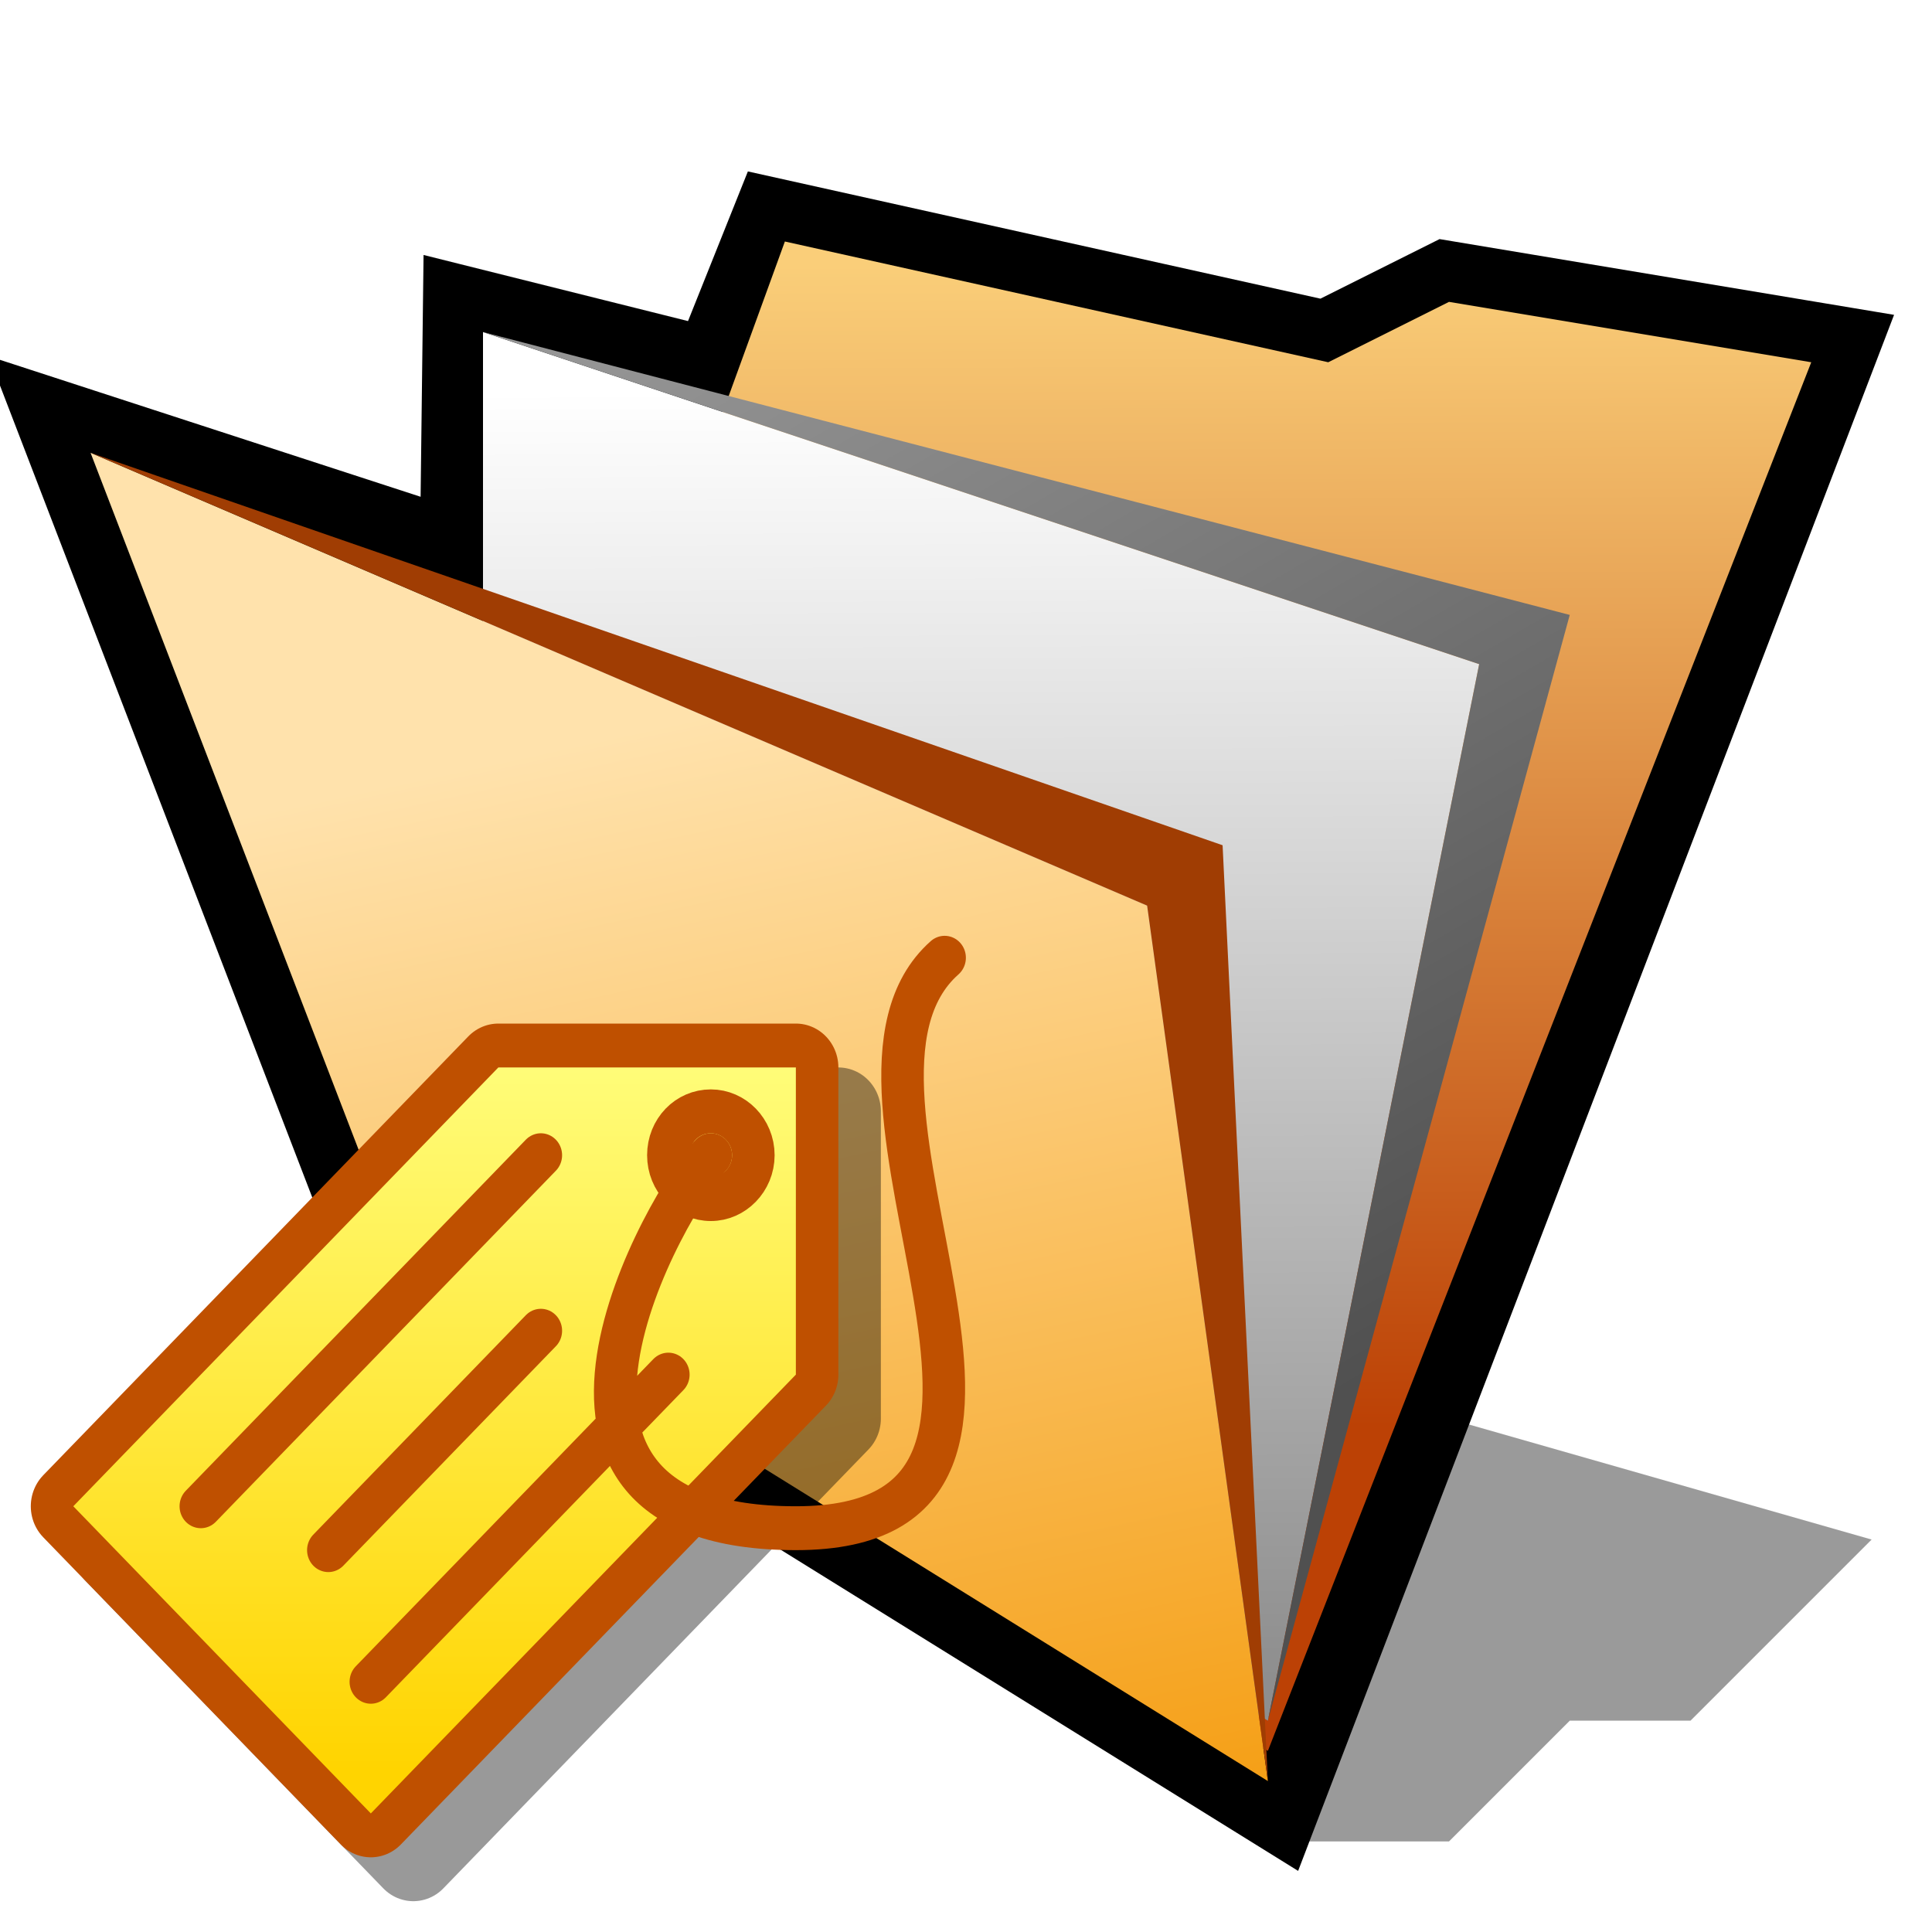
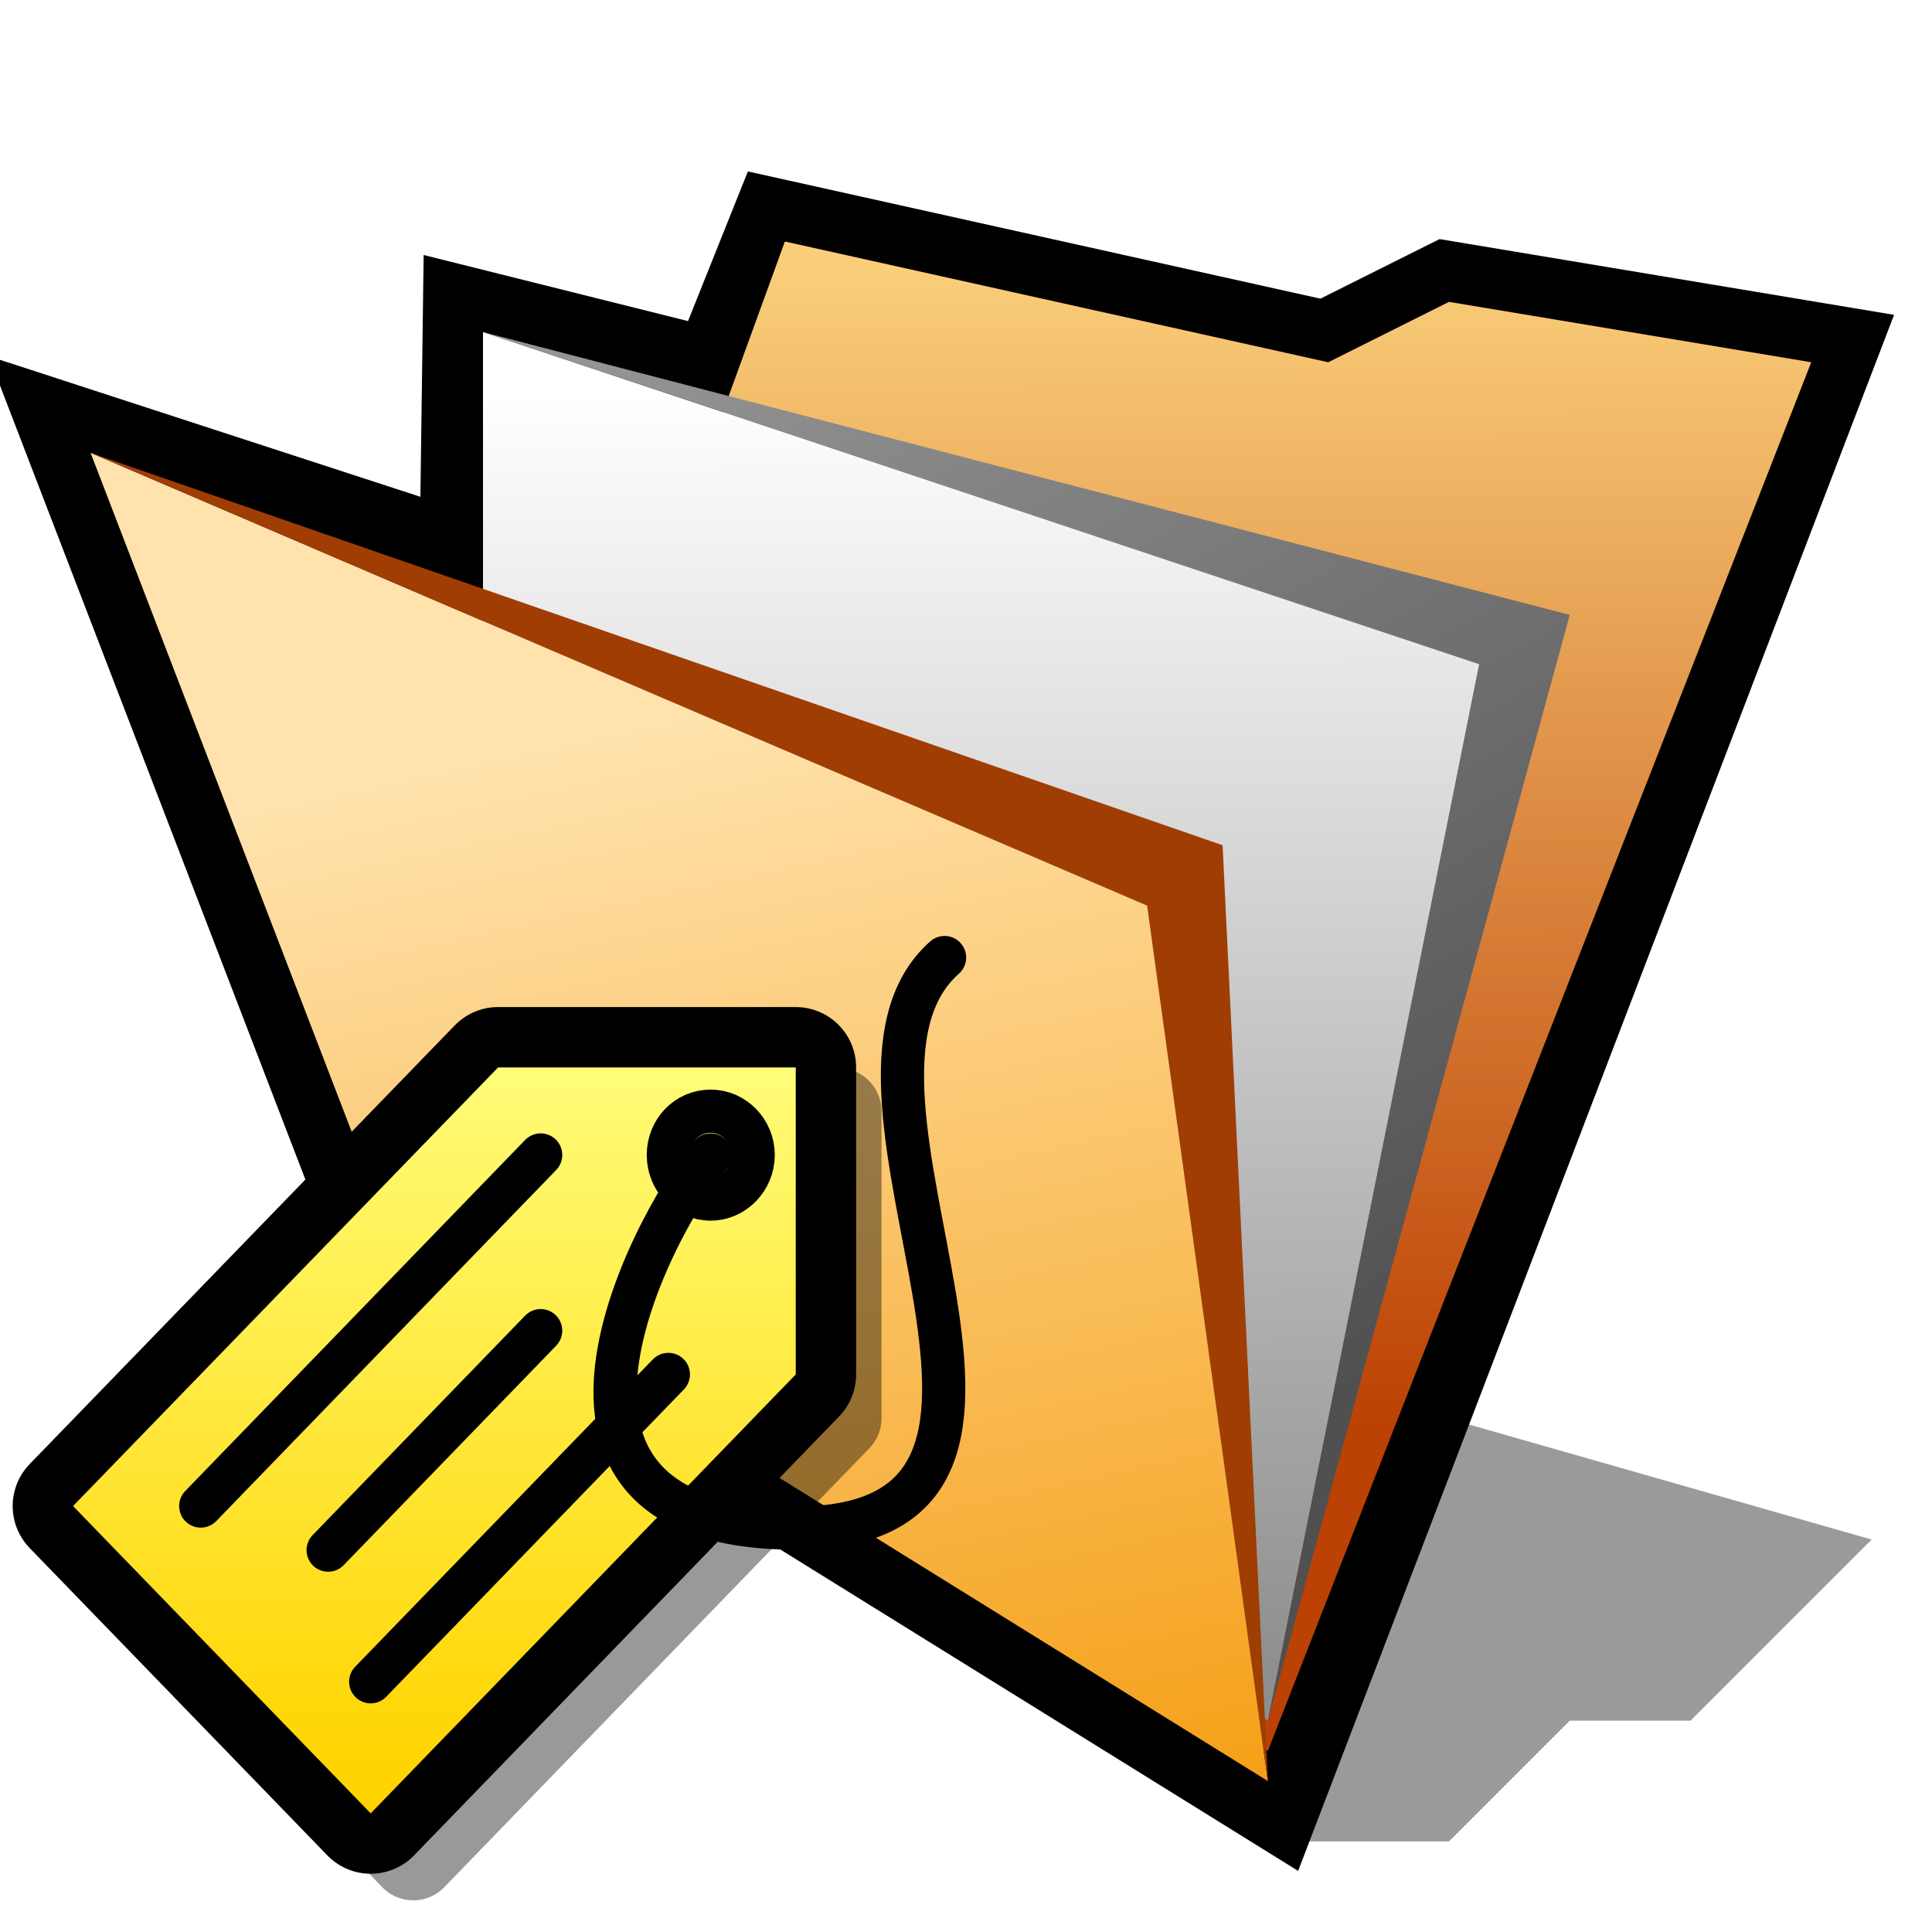
<svg xmlns="http://www.w3.org/2000/svg" version="1.1" width="64" height="64" color-interpolation="linearRGB">
  <g>
    <path style="fill:#010101; fill-opacity:0.396" d="M42 61H48L52 57H56L62 51L48 47L42 61z" />
-     <path style="fill:none; stroke:#000000; stroke-width:4" d="M3 15L13 41L42 59L60 12L48 10L44 12L26 8L24 13L16 11L15.9 19.2L3 15z" />
-     <linearGradient id="gradient0" gradientUnits="userSpaceOnUse" x1="102.59" y1="8.5" x2="102.73" y2="47.06">
+     <path style="fill:none; stroke:#000000; stroke-width:4" d="M3 15L13 41L42 59L60 12L48 10L44 12L26 8L24 13L16 11L15.89 19.2L3 15z" />
+     <linearGradient id="gradient0" gradientUnits="userSpaceOnUse" x1="102.58" y1="8.5" x2="102.73" y2="47.06">
      <stop offset="0" stop-color="#face79" />
      <stop offset="1" stop-color="#bc4105" />
    </linearGradient>
    <path style="fill:url(#gradient0)" d="M26 8L14 41L42 58L60 12L48 10L44 12L26 8z" />
-     <linearGradient id="gradient1" gradientUnits="userSpaceOnUse" x1="103.23" y1="12.68" x2="103.38" y2="55.34">
+     <linearGradient id="gradient1" gradientUnits="userSpaceOnUse" x1="103.23" y1="12.68" x2="103.37" y2="55.34">
      <stop offset="0" stop-color="#ffffff" />
      <stop offset="1" stop-color="#8e8e8e" />
    </linearGradient>
    <path style="fill:url(#gradient1)" d="M16 11V41L42 57L49 22L16 11z" />
-     <linearGradient id="gradient2" gradientUnits="userSpaceOnUse" x1="78.33" y1="-26.65" x2="101.45" y2="12.93">
+     <linearGradient id="gradient2" gradientUnits="userSpaceOnUse" x1="78.33" y1="-26.64" x2="101.44" y2="12.93">
      <stop offset="0" stop-color="#9a9a9a" />
      <stop offset="1" stop-color="#505050" />
    </linearGradient>
    <path style="fill:url(#gradient2)" d="M16 11L49 22L42 57L52 20.37L16 11z" />
    <linearGradient id="gradient3" gradientUnits="userSpaceOnUse" x1="88.51" y1="9.59" x2="97.54" y2="51.29">
      <stop offset="0" stop-color="#ffe2ac" />
      <stop offset="1" stop-color="#f49806" />
    </linearGradient>
    <path style="fill:url(#gradient3)" d="M3 15L13 41L42 59L38 30L3 15z" />
    <path style="fill:#a03d03" d="M3 15L38 30L42 59L40.5 28L3 15z" />
-     <path style="fill:none; stroke:#000000; stroke-opacity:0.4; stroke-width:4; stroke-linecap:round; stroke-linejoin:round" d="M4 28L24 8H38V22L18 42L4 28z" transform="matrix(0.704,0,0,0.7268,1.0201,31)" />
-     <path style="fill:none; stroke:#bf5000; stroke-width:4; stroke-linecap:round; stroke-linejoin:round" d="M2 26L22 6H36V20L16 40L2 26z" transform="matrix(0.704,0,0,0.7268,1.0201,31)" />
-     <linearGradient id="gradient4" gradientUnits="userSpaceOnUse" x1="128" y1="3.99" x2="128" y2="38">
+     <path style="fill:none; stroke:#000000; stroke-opacity:0.4; stroke-width:2.862; stroke-linecap:round; stroke-linejoin:round" d="M3.83 51.35L17.91 36.81H27.77V46.98L13.69 61.52L3.83 51.35z" />
+     <path style="fill:none; stroke:#000000; stroke-width:4; stroke-linecap:round; stroke-linejoin:round" d="M2.42 49.89L16.5 35.36H26.36V45.53L12.28 60.07L2.42 49.89z" />
+     <linearGradient id="gradient4" gradientUnits="userSpaceOnUse" x1="91.13" y1="33.89" x2="91.13" y2="58.61">
      <stop offset="0" stop-color="#ffff80" />
      <stop offset="1" stop-color="#ffd400" />
    </linearGradient>
-     <path style="fill:url(#gradient4)" d="M2 26L22 6H36V20L16 40L2 26z" transform="matrix(0.704,0,0,0.7268,1.0201,31)" />
-     <path style="fill:none; stroke:#bf5000; stroke-width:2" d="M32 8C30.88 8 30 8.89 30 10C30 11.1 30.88 12 32 12C33.09 12 34 11.1 34 10C34 8.89 33.09 8 32 8z" transform="matrix(0.704,0,0,0.7268,1.0201,31)" />
-     <path style="fill:none; stroke:#bf5000; stroke-width:2; stroke-linecap:round; stroke-linejoin:round" d="M8 26L24 10            M14 28L24 18            M16 34L30 20            M32 10C30 12 21 27 36 27C51 27 36 7 43 1" transform="matrix(0.704,0,0,0.7268,1.0201,31)" />
+     <path style="fill:url(#gradient4)" d="M2.42 49.89L16.5 35.36H26.36V45.53L12.28 60.07L2.42 49.89z" />
+     <path style="fill:none; stroke:#000000; stroke-width:1.431" d="M23.54 36.81C22.75 36.81 22.14 37.46 22.14 38.26C22.14 39.06 22.75 39.72 23.54 39.72C24.31 39.72 24.95 39.06 24.95 38.26C24.95 37.46 24.31 36.81 23.54 36.81z" />
+     <path style="fill:none; stroke:#000000; stroke-width:1.431; stroke-linecap:round; stroke-linejoin:round" d="M6.65 49.89L17.91 38.26            M10.87 51.35L17.91 44.08            M12.28 55.71L22.14 45.53            M23.54 38.26C22.14 39.72 15.8 50.62 26.36 50.62C36.92 50.62 26.36 36.08 31.29 31.72" />
  </g>
</svg>
